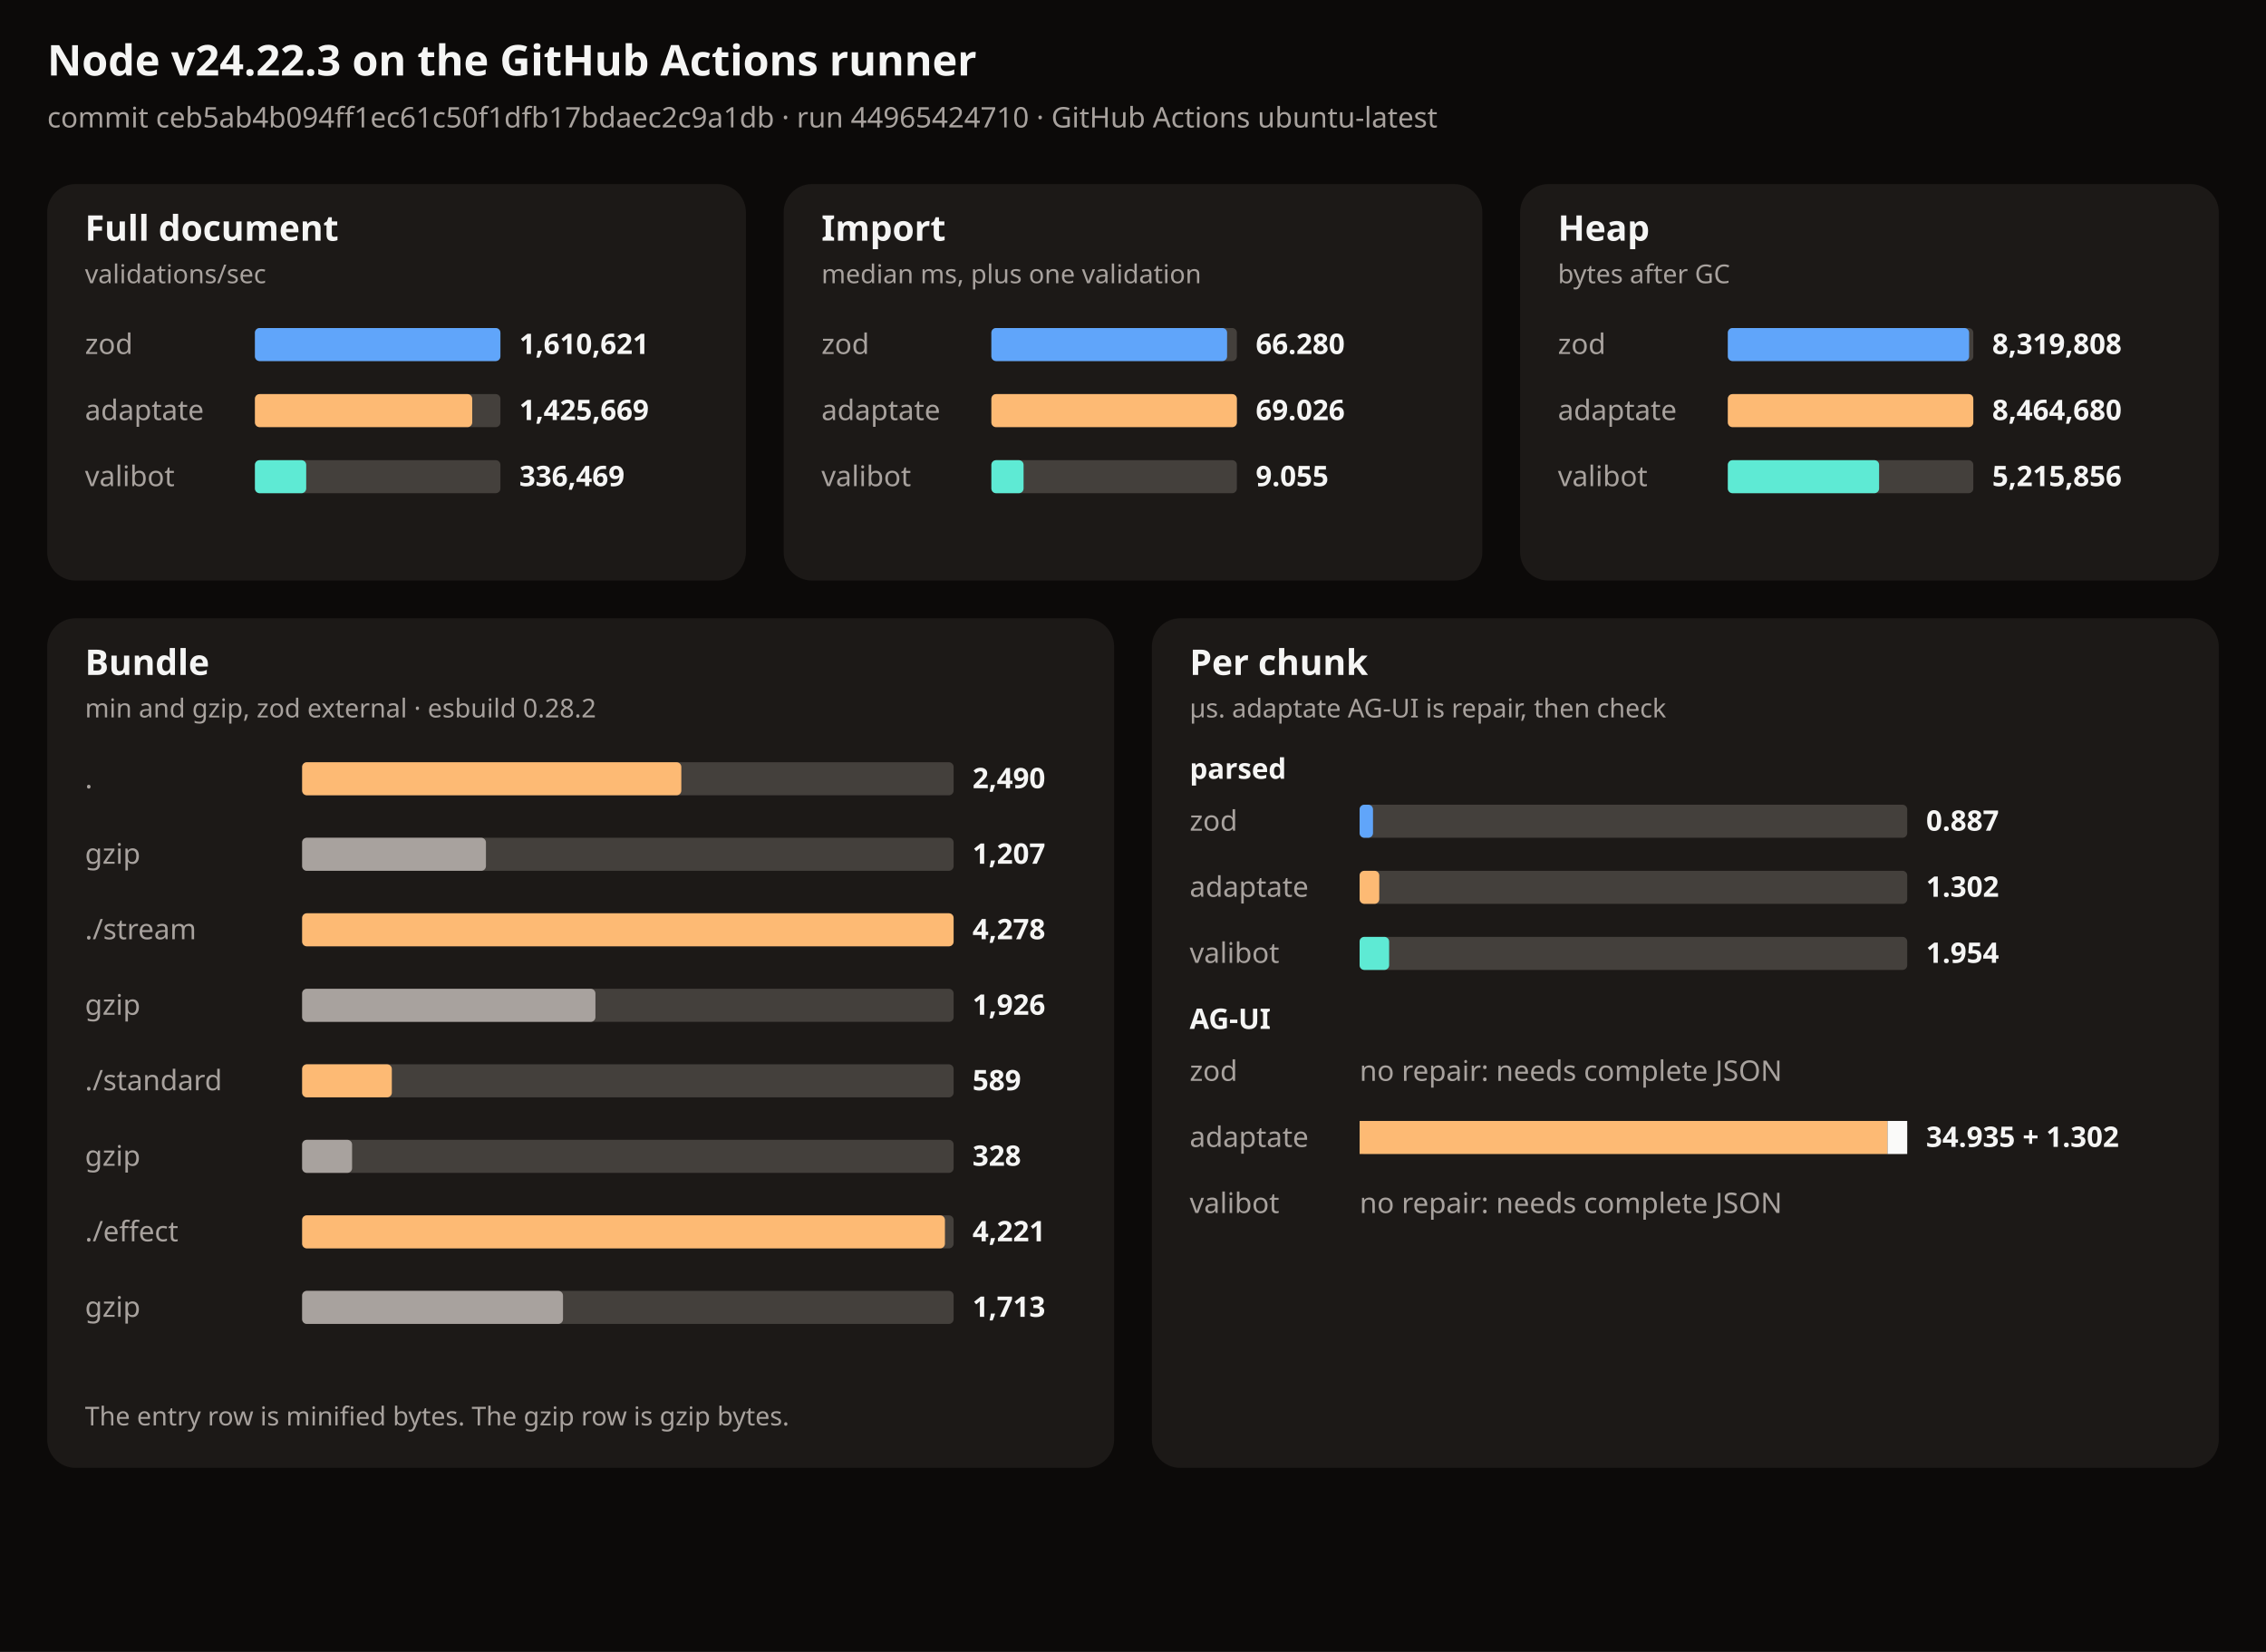
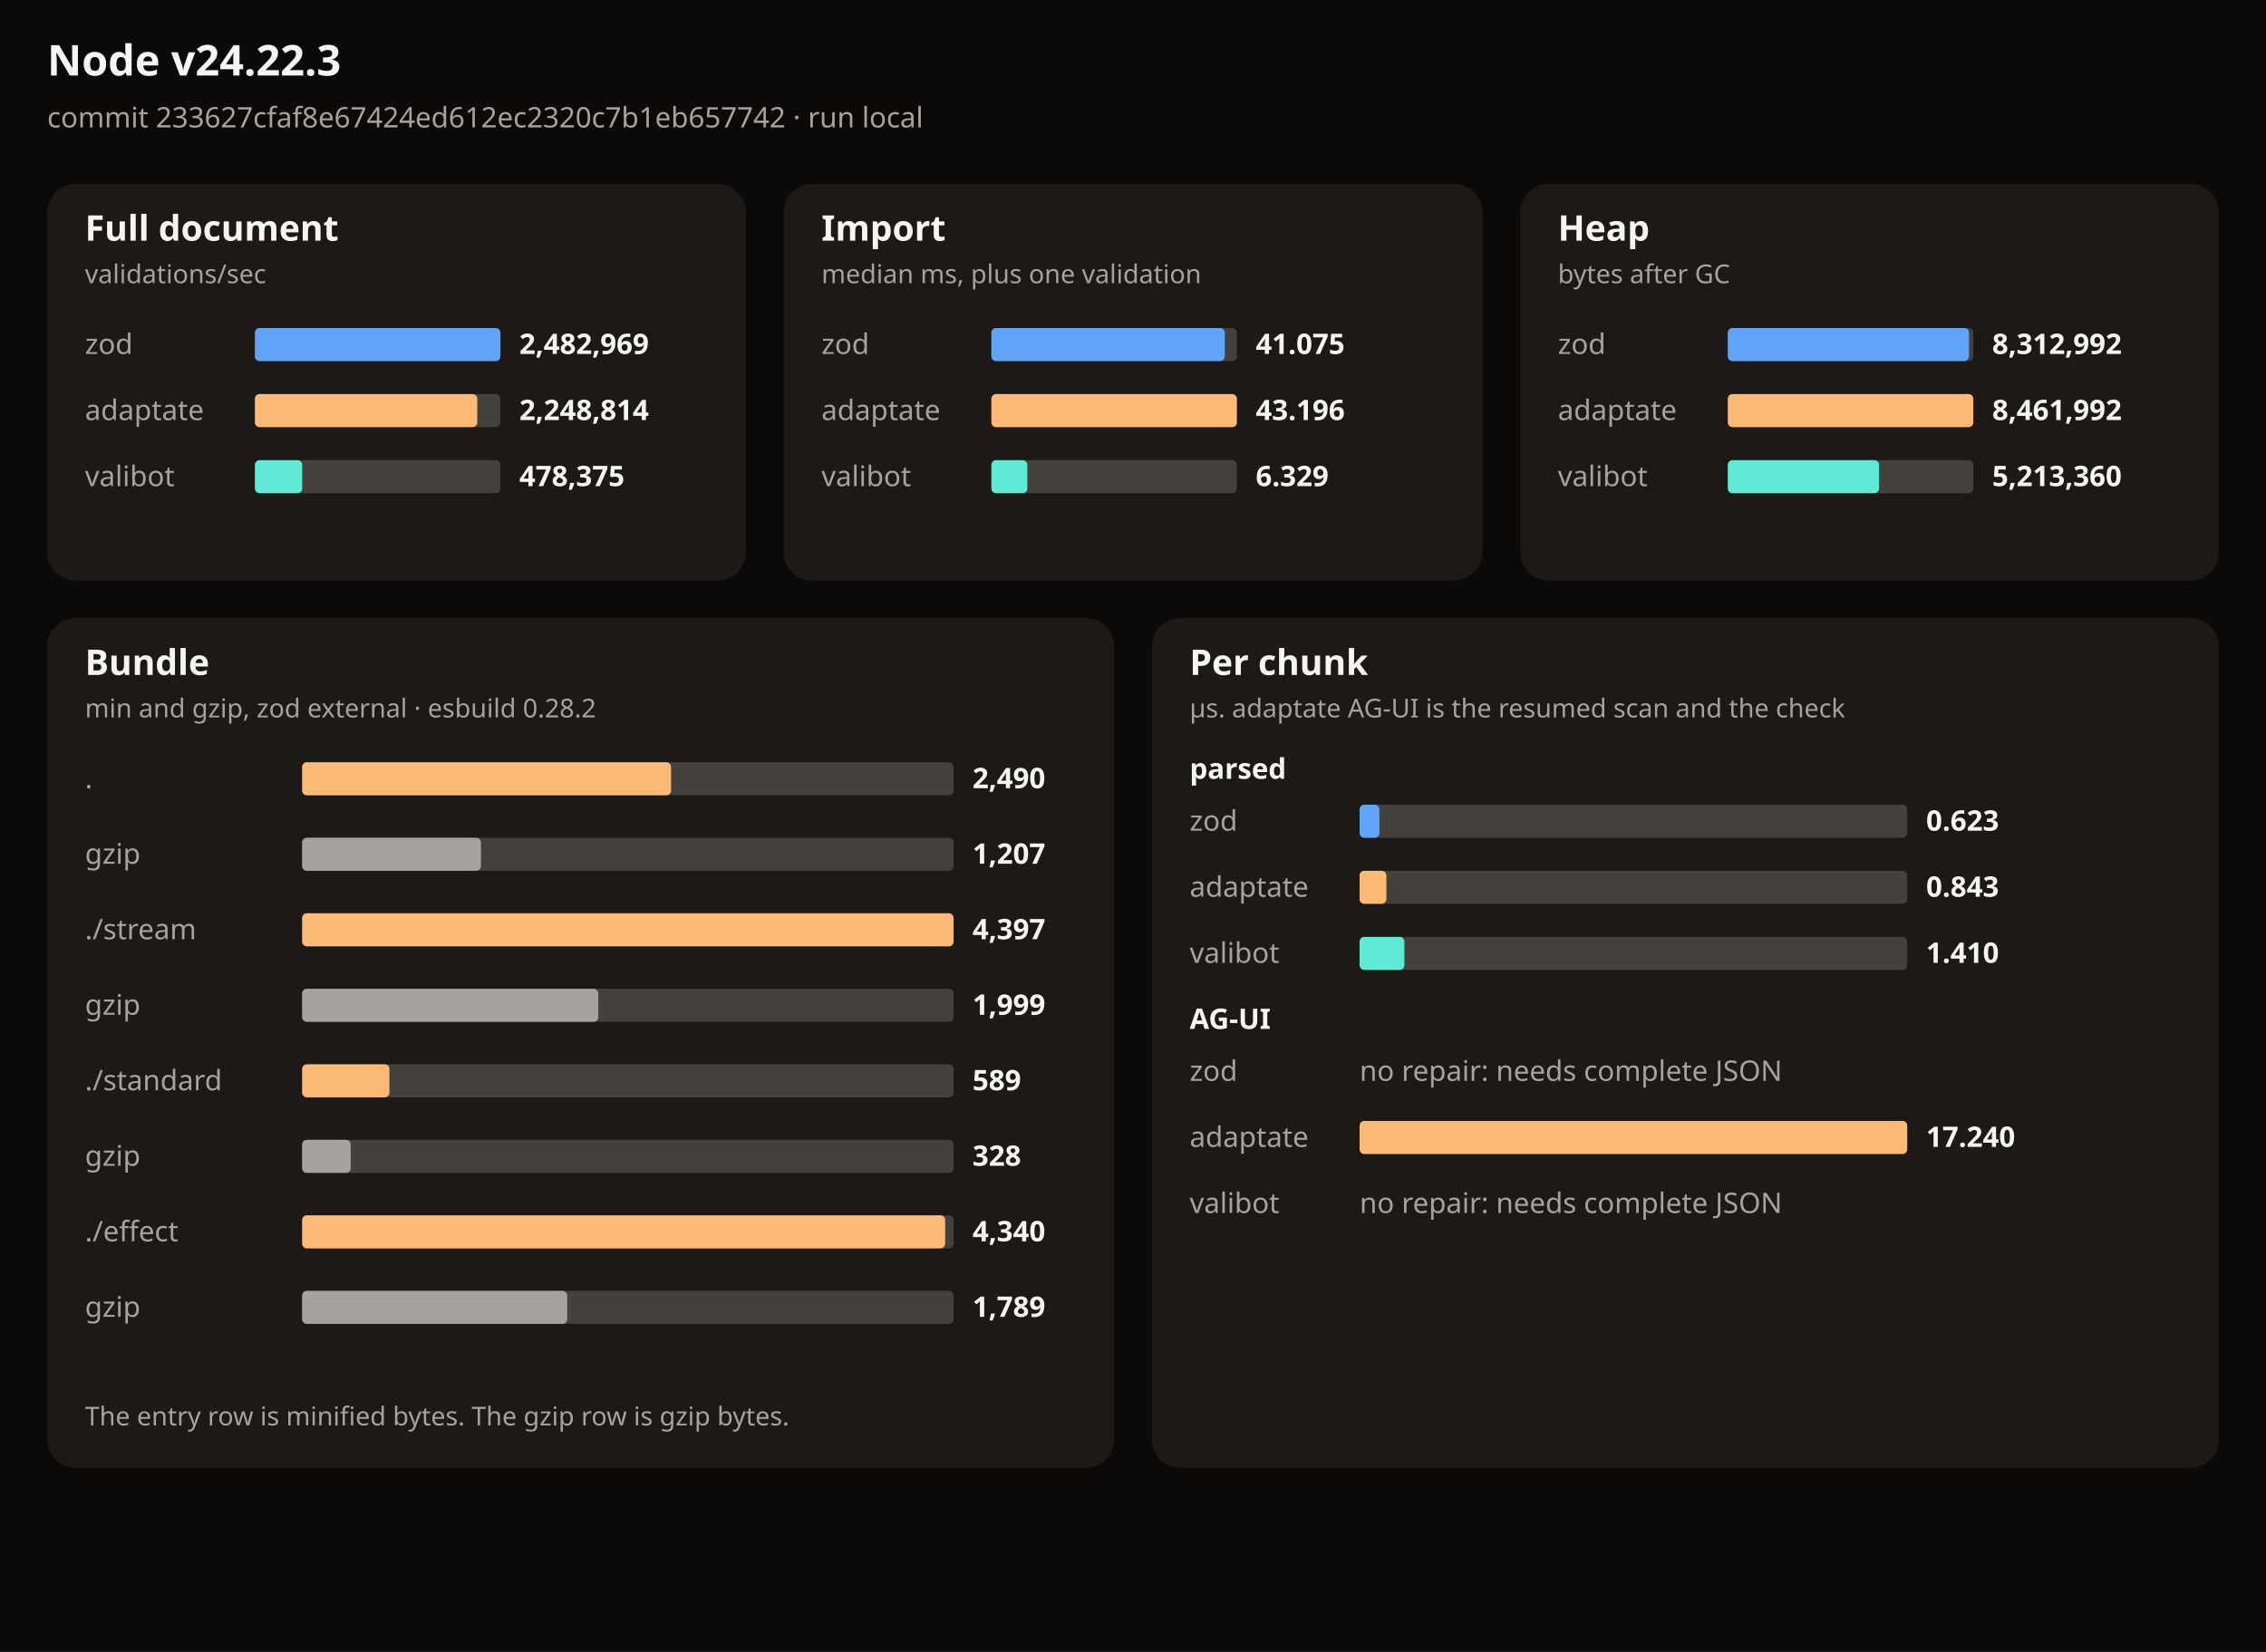
<svg xmlns="http://www.w3.org/2000/svg" width="960" height="700" viewBox="0 0 960 700" role="img">
  <rect width="960" height="700" fill="#0c0a09" />
-   <text x="20" y="32" fill="#f5f5f4" font-family="ui-sans-serif, system-ui, sans-serif" font-size="18" font-weight="700">Node v24.22.3 on the GitHub Actions runner</text>
-   <text x="20" y="54" fill="#a8a29e" font-family="ui-sans-serif, system-ui, sans-serif" font-size="12" font-weight="400">commit ceb5ab4b094ff1ec61c50f1dfb17bdaec2c9a1db · run 44965424710 · GitHub Actions ubuntu-latest</text>
+   <text x="20" y="32" fill="#f5f5f4" font-family="ui-sans-serif, system-ui, sans-serif" font-size="18" font-weight="700">Node v24.22.3</text>
+   <text x="20" y="54" fill="#a8a29e" font-family="ui-sans-serif, system-ui, sans-serif" font-size="12" font-weight="400">commit 233627cfaf8e67424ed612ec2320c7b1eb657742 · run local</text>
  <rect x="20" y="78" width="296" height="168" rx="12" fill="#1c1917" />
  <text x="36" y="102" fill="#f5f5f4" font-family="ui-sans-serif, system-ui, sans-serif" font-size="15" font-weight="700">Full document</text>
  <text x="36" y="120" fill="#a8a29e" font-family="ui-sans-serif, system-ui, sans-serif" font-size="11" font-weight="400">validations/sec</text>
  <text x="36" y="150" fill="#a8a29e" font-family="ui-sans-serif, system-ui, sans-serif" font-size="12" font-weight="400">zod</text>
  <rect x="108" y="139" width="104" height="14" rx="2" fill="#44403c" />
  <rect x="108" y="139" width="104" height="14" rx="2" fill="#60a5fa" />
-   <text x="220" y="150" fill="#f5f5f4" font-family="ui-sans-serif, system-ui, sans-serif" font-size="12" font-weight="600">1,610,621</text>
+   <text x="220" y="150" fill="#f5f5f4" font-family="ui-sans-serif, system-ui, sans-serif" font-size="12" font-weight="600">2,482,969</text>
  <text x="36" y="178" fill="#a8a29e" font-family="ui-sans-serif, system-ui, sans-serif" font-size="12" font-weight="400">adaptate</text>
  <rect x="108" y="167" width="104" height="14" rx="2" fill="#44403c" />
-   <rect x="108" y="167" width="92.057" height="14" rx="2" fill="#fdba74" />
-   <text x="220" y="178" fill="#f5f5f4" font-family="ui-sans-serif, system-ui, sans-serif" font-size="12" font-weight="600">1,425,669</text>
+   <rect x="108" y="167" width="94.192" height="14" rx="2" fill="#fdba74" />
+   <text x="220" y="178" fill="#f5f5f4" font-family="ui-sans-serif, system-ui, sans-serif" font-size="12" font-weight="600">2,248,814</text>
  <text x="36" y="206" fill="#a8a29e" font-family="ui-sans-serif, system-ui, sans-serif" font-size="12" font-weight="400">valibot</text>
  <rect x="108" y="195" width="104" height="14" rx="2" fill="#44403c" />
-   <rect x="108" y="195" width="21.726" height="14" rx="2" fill="#5eead4" />
-   <text x="220" y="206" fill="#f5f5f4" font-family="ui-sans-serif, system-ui, sans-serif" font-size="12" font-weight="600">336,469</text>
+   <rect x="108" y="195" width="20.037" height="14" rx="2" fill="#5eead4" />
+   <text x="220" y="206" fill="#f5f5f4" font-family="ui-sans-serif, system-ui, sans-serif" font-size="12" font-weight="600">478,375</text>
  <rect x="332" y="78" width="296" height="168" rx="12" fill="#1c1917" />
  <text x="348" y="102" fill="#f5f5f4" font-family="ui-sans-serif, system-ui, sans-serif" font-size="15" font-weight="700">Import</text>
  <text x="348" y="120" fill="#a8a29e" font-family="ui-sans-serif, system-ui, sans-serif" font-size="11" font-weight="400">median ms, plus one validation</text>
  <text x="348" y="150" fill="#a8a29e" font-family="ui-sans-serif, system-ui, sans-serif" font-size="12" font-weight="400">zod</text>
  <rect x="420" y="139" width="104" height="14" rx="2" fill="#44403c" />
-   <rect x="420" y="139" width="99.864" height="14" rx="2" fill="#60a5fa" />
-   <text x="532" y="150" fill="#f5f5f4" font-family="ui-sans-serif, system-ui, sans-serif" font-size="12" font-weight="600">66.280</text>
+   <rect x="420" y="139" width="98.894" height="14" rx="2" fill="#60a5fa" />
+   <text x="532" y="150" fill="#f5f5f4" font-family="ui-sans-serif, system-ui, sans-serif" font-size="12" font-weight="600">41.075</text>
  <text x="348" y="178" fill="#a8a29e" font-family="ui-sans-serif, system-ui, sans-serif" font-size="12" font-weight="400">adaptate</text>
  <rect x="420" y="167" width="104" height="14" rx="2" fill="#44403c" />
  <rect x="420" y="167" width="104" height="14" rx="2" fill="#fdba74" />
-   <text x="532" y="178" fill="#f5f5f4" font-family="ui-sans-serif, system-ui, sans-serif" font-size="12" font-weight="600">69.026</text>
+   <text x="532" y="178" fill="#f5f5f4" font-family="ui-sans-serif, system-ui, sans-serif" font-size="12" font-weight="600">43.196</text>
  <text x="348" y="206" fill="#a8a29e" font-family="ui-sans-serif, system-ui, sans-serif" font-size="12" font-weight="400">valibot</text>
  <rect x="420" y="195" width="104" height="14" rx="2" fill="#44403c" />
-   <rect x="420" y="195" width="13.643" height="14" rx="2" fill="#5eead4" />
-   <text x="532" y="206" fill="#f5f5f4" font-family="ui-sans-serif, system-ui, sans-serif" font-size="12" font-weight="600">9.055</text>
+   <rect x="420" y="195" width="15.237" height="14" rx="2" fill="#5eead4" />
+   <text x="532" y="206" fill="#f5f5f4" font-family="ui-sans-serif, system-ui, sans-serif" font-size="12" font-weight="600">6.329</text>
  <rect x="644" y="78" width="296" height="168" rx="12" fill="#1c1917" />
  <text x="660" y="102" fill="#f5f5f4" font-family="ui-sans-serif, system-ui, sans-serif" font-size="15" font-weight="700">Heap</text>
  <text x="660" y="120" fill="#a8a29e" font-family="ui-sans-serif, system-ui, sans-serif" font-size="11" font-weight="400">bytes after GC</text>
  <text x="660" y="150" fill="#a8a29e" font-family="ui-sans-serif, system-ui, sans-serif" font-size="12" font-weight="400">zod</text>
  <rect x="732" y="139" width="104" height="14" rx="2" fill="#44403c" />
-   <rect x="732" y="139" width="102.22" height="14" rx="2" fill="#60a5fa" />
-   <text x="844" y="150" fill="#f5f5f4" font-family="ui-sans-serif, system-ui, sans-serif" font-size="12" font-weight="600">8,319,808</text>
+   <rect x="732" y="139" width="102.169" height="14" rx="2" fill="#60a5fa" />
+   <text x="844" y="150" fill="#f5f5f4" font-family="ui-sans-serif, system-ui, sans-serif" font-size="12" font-weight="600">8,312,992</text>
  <text x="660" y="178" fill="#a8a29e" font-family="ui-sans-serif, system-ui, sans-serif" font-size="12" font-weight="400">adaptate</text>
  <rect x="732" y="167" width="104" height="14" rx="2" fill="#44403c" />
  <rect x="732" y="167" width="104" height="14" rx="2" fill="#fdba74" />
-   <text x="844" y="178" fill="#f5f5f4" font-family="ui-sans-serif, system-ui, sans-serif" font-size="12" font-weight="600">8,464,680</text>
+   <text x="844" y="178" fill="#f5f5f4" font-family="ui-sans-serif, system-ui, sans-serif" font-size="12" font-weight="600">8,461,992</text>
  <text x="660" y="206" fill="#a8a29e" font-family="ui-sans-serif, system-ui, sans-serif" font-size="12" font-weight="400">valibot</text>
  <rect x="732" y="195" width="104" height="14" rx="2" fill="#44403c" />
-   <rect x="732" y="195" width="64.084" height="14" rx="2" fill="#5eead4" />
-   <text x="844" y="206" fill="#f5f5f4" font-family="ui-sans-serif, system-ui, sans-serif" font-size="12" font-weight="600">5,215,856</text>
+   <rect x="732" y="195" width="64.073" height="14" rx="2" fill="#5eead4" />
+   <text x="844" y="206" fill="#f5f5f4" font-family="ui-sans-serif, system-ui, sans-serif" font-size="12" font-weight="600">5,213,360</text>
  <rect x="20" y="262" width="452" height="360" rx="12" fill="#1c1917" />
  <text x="36" y="286" fill="#f5f5f4" font-family="ui-sans-serif, system-ui, sans-serif" font-size="15" font-weight="700">Bundle</text>
  <text x="36" y="304" fill="#a8a29e" font-family="ui-sans-serif, system-ui, sans-serif" font-size="11" font-weight="400">min and gzip, zod external · esbuild 0.28.2</text>
  <text x="36" y="334" fill="#a8a29e" font-family="ui-sans-serif, system-ui, sans-serif" font-size="12" font-weight="400">.</text>
  <rect x="128" y="323" width="276" height="14" rx="2" fill="#44403c" />
-   <rect x="128" y="323" width="160.645" height="14" rx="2" fill="#fdba74" />
+   <rect x="128" y="323" width="156.297" height="14" rx="2" fill="#fdba74" />
  <text x="412" y="334" fill="#f5f5f4" font-family="ui-sans-serif, system-ui, sans-serif" font-size="12" font-weight="600">2,490</text>
  <text x="36" y="366" fill="#a8a29e" font-family="ui-sans-serif, system-ui, sans-serif" font-size="12" font-weight="400">gzip</text>
  <rect x="128" y="355" width="276" height="14" rx="2" fill="#44403c" />
-   <rect x="128" y="355" width="77.871" height="14" rx="2" fill="#a8a29e" />
+   <rect x="128" y="355" width="75.763" height="14" rx="2" fill="#a8a29e" />
  <text x="412" y="366" fill="#f5f5f4" font-family="ui-sans-serif, system-ui, sans-serif" font-size="12" font-weight="600">1,207</text>
  <text x="36" y="398" fill="#a8a29e" font-family="ui-sans-serif, system-ui, sans-serif" font-size="12" font-weight="400">./stream</text>
  <rect x="128" y="387" width="276" height="14" rx="2" fill="#44403c" />
  <rect x="128" y="387" width="276" height="14" rx="2" fill="#fdba74" />
-   <text x="412" y="398" fill="#f5f5f4" font-family="ui-sans-serif, system-ui, sans-serif" font-size="12" font-weight="600">4,278</text>
+   <text x="412" y="398" fill="#f5f5f4" font-family="ui-sans-serif, system-ui, sans-serif" font-size="12" font-weight="600">4,397</text>
  <text x="36" y="430" fill="#a8a29e" font-family="ui-sans-serif, system-ui, sans-serif" font-size="12" font-weight="400">gzip</text>
  <rect x="128" y="419" width="276" height="14" rx="2" fill="#44403c" />
-   <rect x="128" y="419" width="124.258" height="14" rx="2" fill="#a8a29e" />
-   <text x="412" y="430" fill="#f5f5f4" font-family="ui-sans-serif, system-ui, sans-serif" font-size="12" font-weight="600">1,926</text>
+   <rect x="128" y="419" width="125.477" height="14" rx="2" fill="#a8a29e" />
+   <text x="412" y="430" fill="#f5f5f4" font-family="ui-sans-serif, system-ui, sans-serif" font-size="12" font-weight="600">1,999</text>
  <text x="36" y="462" fill="#a8a29e" font-family="ui-sans-serif, system-ui, sans-serif" font-size="12" font-weight="400">./standard</text>
  <rect x="128" y="451" width="276" height="14" rx="2" fill="#44403c" />
-   <rect x="128" y="451" width="38" height="14" rx="2" fill="#fdba74" />
+   <rect x="128" y="451" width="36.972" height="14" rx="2" fill="#fdba74" />
  <text x="412" y="462" fill="#f5f5f4" font-family="ui-sans-serif, system-ui, sans-serif" font-size="12" font-weight="600">589</text>
  <text x="36" y="494" fill="#a8a29e" font-family="ui-sans-serif, system-ui, sans-serif" font-size="12" font-weight="400">gzip</text>
  <rect x="128" y="483" width="276" height="14" rx="2" fill="#44403c" />
-   <rect x="128" y="483" width="21.161" height="14" rx="2" fill="#a8a29e" />
+   <rect x="128" y="483" width="20.589" height="14" rx="2" fill="#a8a29e" />
  <text x="412" y="494" fill="#f5f5f4" font-family="ui-sans-serif, system-ui, sans-serif" font-size="12" font-weight="600">328</text>
  <text x="36" y="526" fill="#a8a29e" font-family="ui-sans-serif, system-ui, sans-serif" font-size="12" font-weight="400">./effect</text>
  <rect x="128" y="515" width="276" height="14" rx="2" fill="#44403c" />
-   <rect x="128" y="515" width="272.323" height="14" rx="2" fill="#fdba74" />
-   <text x="412" y="526" fill="#f5f5f4" font-family="ui-sans-serif, system-ui, sans-serif" font-size="12" font-weight="600">4,221</text>
+   <rect x="128" y="515" width="272.422" height="14" rx="2" fill="#fdba74" />
+   <text x="412" y="526" fill="#f5f5f4" font-family="ui-sans-serif, system-ui, sans-serif" font-size="12" font-weight="600">4,340</text>
  <text x="36" y="558" fill="#a8a29e" font-family="ui-sans-serif, system-ui, sans-serif" font-size="12" font-weight="400">gzip</text>
  <rect x="128" y="547" width="276" height="14" rx="2" fill="#44403c" />
-   <rect x="128" y="547" width="110.516" height="14" rx="2" fill="#a8a29e" />
-   <text x="412" y="558" fill="#f5f5f4" font-family="ui-sans-serif, system-ui, sans-serif" font-size="12" font-weight="600">1,713</text>
+   <rect x="128" y="547" width="112.296" height="14" rx="2" fill="#a8a29e" />
+   <text x="412" y="558" fill="#f5f5f4" font-family="ui-sans-serif, system-ui, sans-serif" font-size="12" font-weight="600">1,789</text>
  <text x="36" y="604" fill="#a8a29e" font-family="ui-sans-serif, system-ui, sans-serif" font-size="11" font-weight="400">The entry row is minified bytes. The gzip row is gzip bytes.</text>
  <rect x="488" y="262" width="452" height="360" rx="12" fill="#1c1917" />
  <text x="504" y="286" fill="#f5f5f4" font-family="ui-sans-serif, system-ui, sans-serif" font-size="15" font-weight="700">Per chunk</text>
-   <text x="504" y="304" fill="#a8a29e" font-family="ui-sans-serif, system-ui, sans-serif" font-size="11" font-weight="400">µs. adaptate AG-UI is repair, then check</text>
+   <text x="504" y="304" fill="#a8a29e" font-family="ui-sans-serif, system-ui, sans-serif" font-size="11" font-weight="400">µs. adaptate AG-UI is the resumed scan and the check</text>
  <text x="504" y="330" fill="#f5f5f4" font-family="ui-sans-serif, system-ui, sans-serif" font-size="12" font-weight="700">parsed</text>
  <text x="504" y="352" fill="#a8a29e" font-family="ui-sans-serif, system-ui, sans-serif" font-size="12" font-weight="400">zod</text>
  <rect x="576" y="341" width="232" height="14" rx="2" fill="#44403c" />
-   <rect x="576" y="341" width="5.679" height="14" rx="2" fill="#60a5fa" />
-   <text x="816" y="352" fill="#f5f5f4" font-family="ui-sans-serif, system-ui, sans-serif" font-size="12" font-weight="600">0.887</text>
+   <rect x="576" y="341" width="8.387" height="14" rx="2" fill="#60a5fa" />
+   <text x="816" y="352" fill="#f5f5f4" font-family="ui-sans-serif, system-ui, sans-serif" font-size="12" font-weight="600">0.623</text>
  <text x="504" y="380" fill="#a8a29e" font-family="ui-sans-serif, system-ui, sans-serif" font-size="12" font-weight="400">adaptate</text>
  <rect x="576" y="369" width="232" height="14" rx="2" fill="#44403c" />
-   <rect x="576" y="369" width="8.337" height="14" rx="2" fill="#fdba74" />
-   <text x="816" y="380" fill="#f5f5f4" font-family="ui-sans-serif, system-ui, sans-serif" font-size="12" font-weight="600">1.302</text>
+   <rect x="576" y="369" width="11.347" height="14" rx="2" fill="#fdba74" />
+   <text x="816" y="380" fill="#f5f5f4" font-family="ui-sans-serif, system-ui, sans-serif" font-size="12" font-weight="600">0.843</text>
  <text x="504" y="408" fill="#a8a29e" font-family="ui-sans-serif, system-ui, sans-serif" font-size="12" font-weight="400">valibot</text>
  <rect x="576" y="397" width="232" height="14" rx="2" fill="#44403c" />
-   <rect x="576" y="397" width="12.513" height="14" rx="2" fill="#5eead4" />
-   <text x="816" y="408" fill="#f5f5f4" font-family="ui-sans-serif, system-ui, sans-serif" font-size="12" font-weight="600">1.954</text>
+   <rect x="576" y="397" width="18.979" height="14" rx="2" fill="#5eead4" />
+   <text x="816" y="408" fill="#f5f5f4" font-family="ui-sans-serif, system-ui, sans-serif" font-size="12" font-weight="600">1.410</text>
  <text x="504" y="436" fill="#f5f5f4" font-family="ui-sans-serif, system-ui, sans-serif" font-size="12" font-weight="700">AG-UI</text>
  <text x="504" y="458" fill="#a8a29e" font-family="ui-sans-serif, system-ui, sans-serif" font-size="12" font-weight="400">zod</text>
  <text x="576" y="458" fill="#a8a29e" font-family="ui-sans-serif, system-ui, sans-serif" font-size="12" font-weight="400">no repair: needs complete JSON</text>
  <text x="504" y="486" fill="#a8a29e" font-family="ui-sans-serif, system-ui, sans-serif" font-size="12" font-weight="400">adaptate</text>
  <rect x="576" y="475" width="232" height="14" rx="2" fill="#44403c" />
-   <rect x="576.00" y="475" width="223.66" height="14" fill="#fdba74" />
-   <rect x="799.66" y="475" width="8.34" height="14" fill="#fafaf9" />
-   <text x="816" y="486" fill="#f5f5f4" font-family="ui-sans-serif, system-ui, sans-serif" font-size="12" font-weight="600">34.935 + 1.302</text>
+   <rect x="576" y="475" width="232" height="14" rx="2" fill="#fdba74" />
+   <text x="816" y="486" fill="#f5f5f4" font-family="ui-sans-serif, system-ui, sans-serif" font-size="12" font-weight="600">17.240</text>
  <text x="504" y="514" fill="#a8a29e" font-family="ui-sans-serif, system-ui, sans-serif" font-size="12" font-weight="400">valibot</text>
  <text x="576" y="514" fill="#a8a29e" font-family="ui-sans-serif, system-ui, sans-serif" font-size="12" font-weight="400">no repair: needs complete JSON</text>
</svg>
